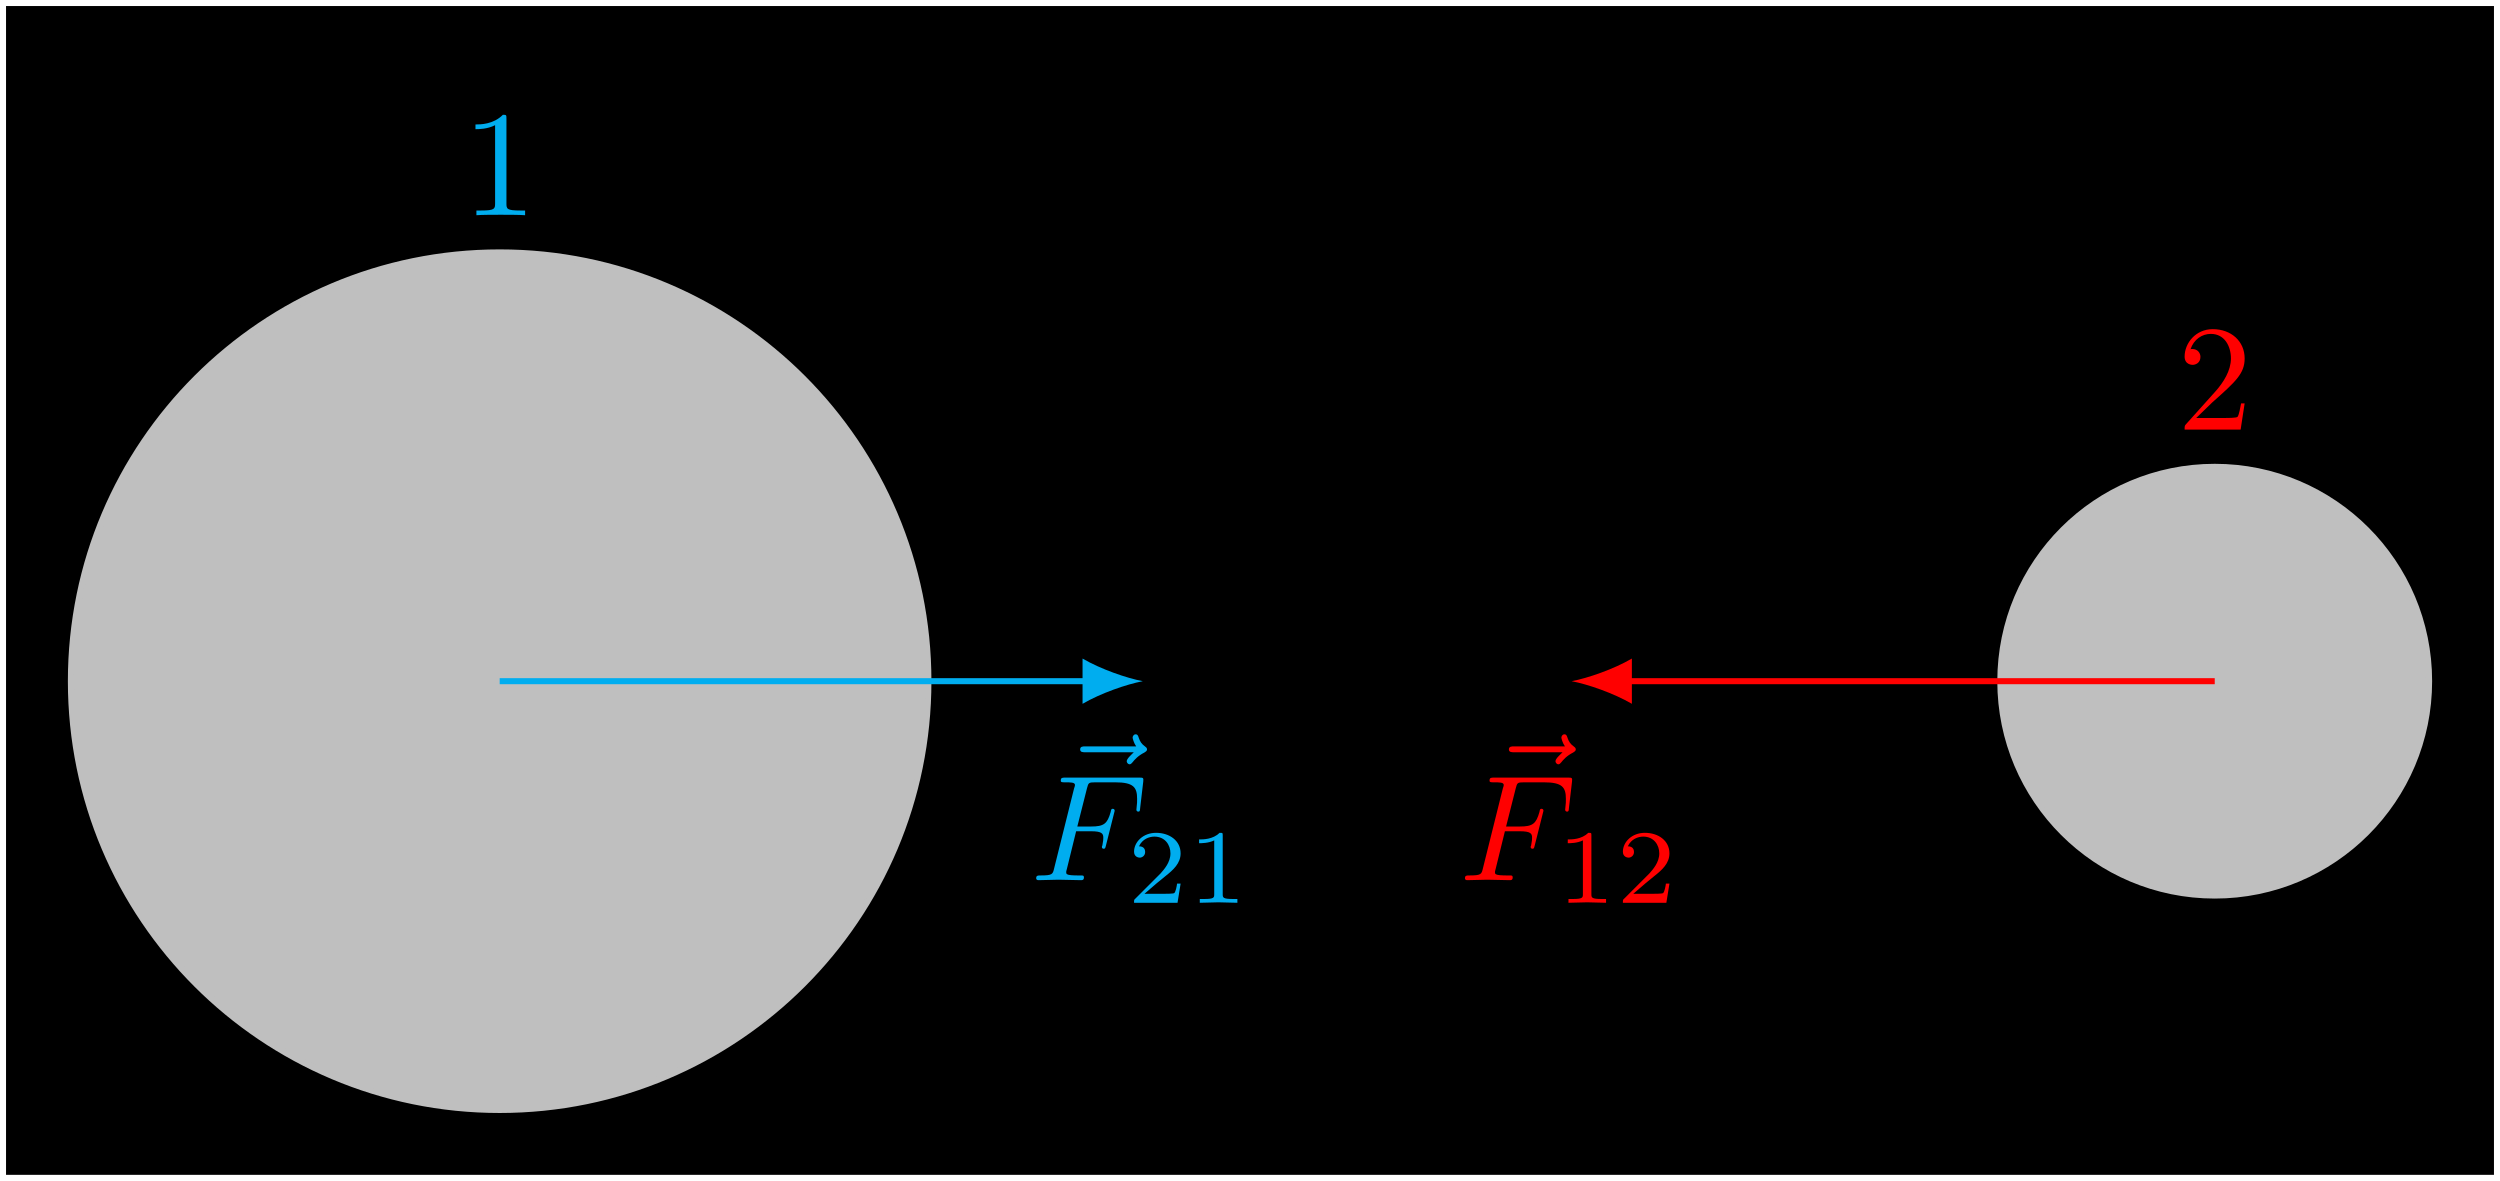
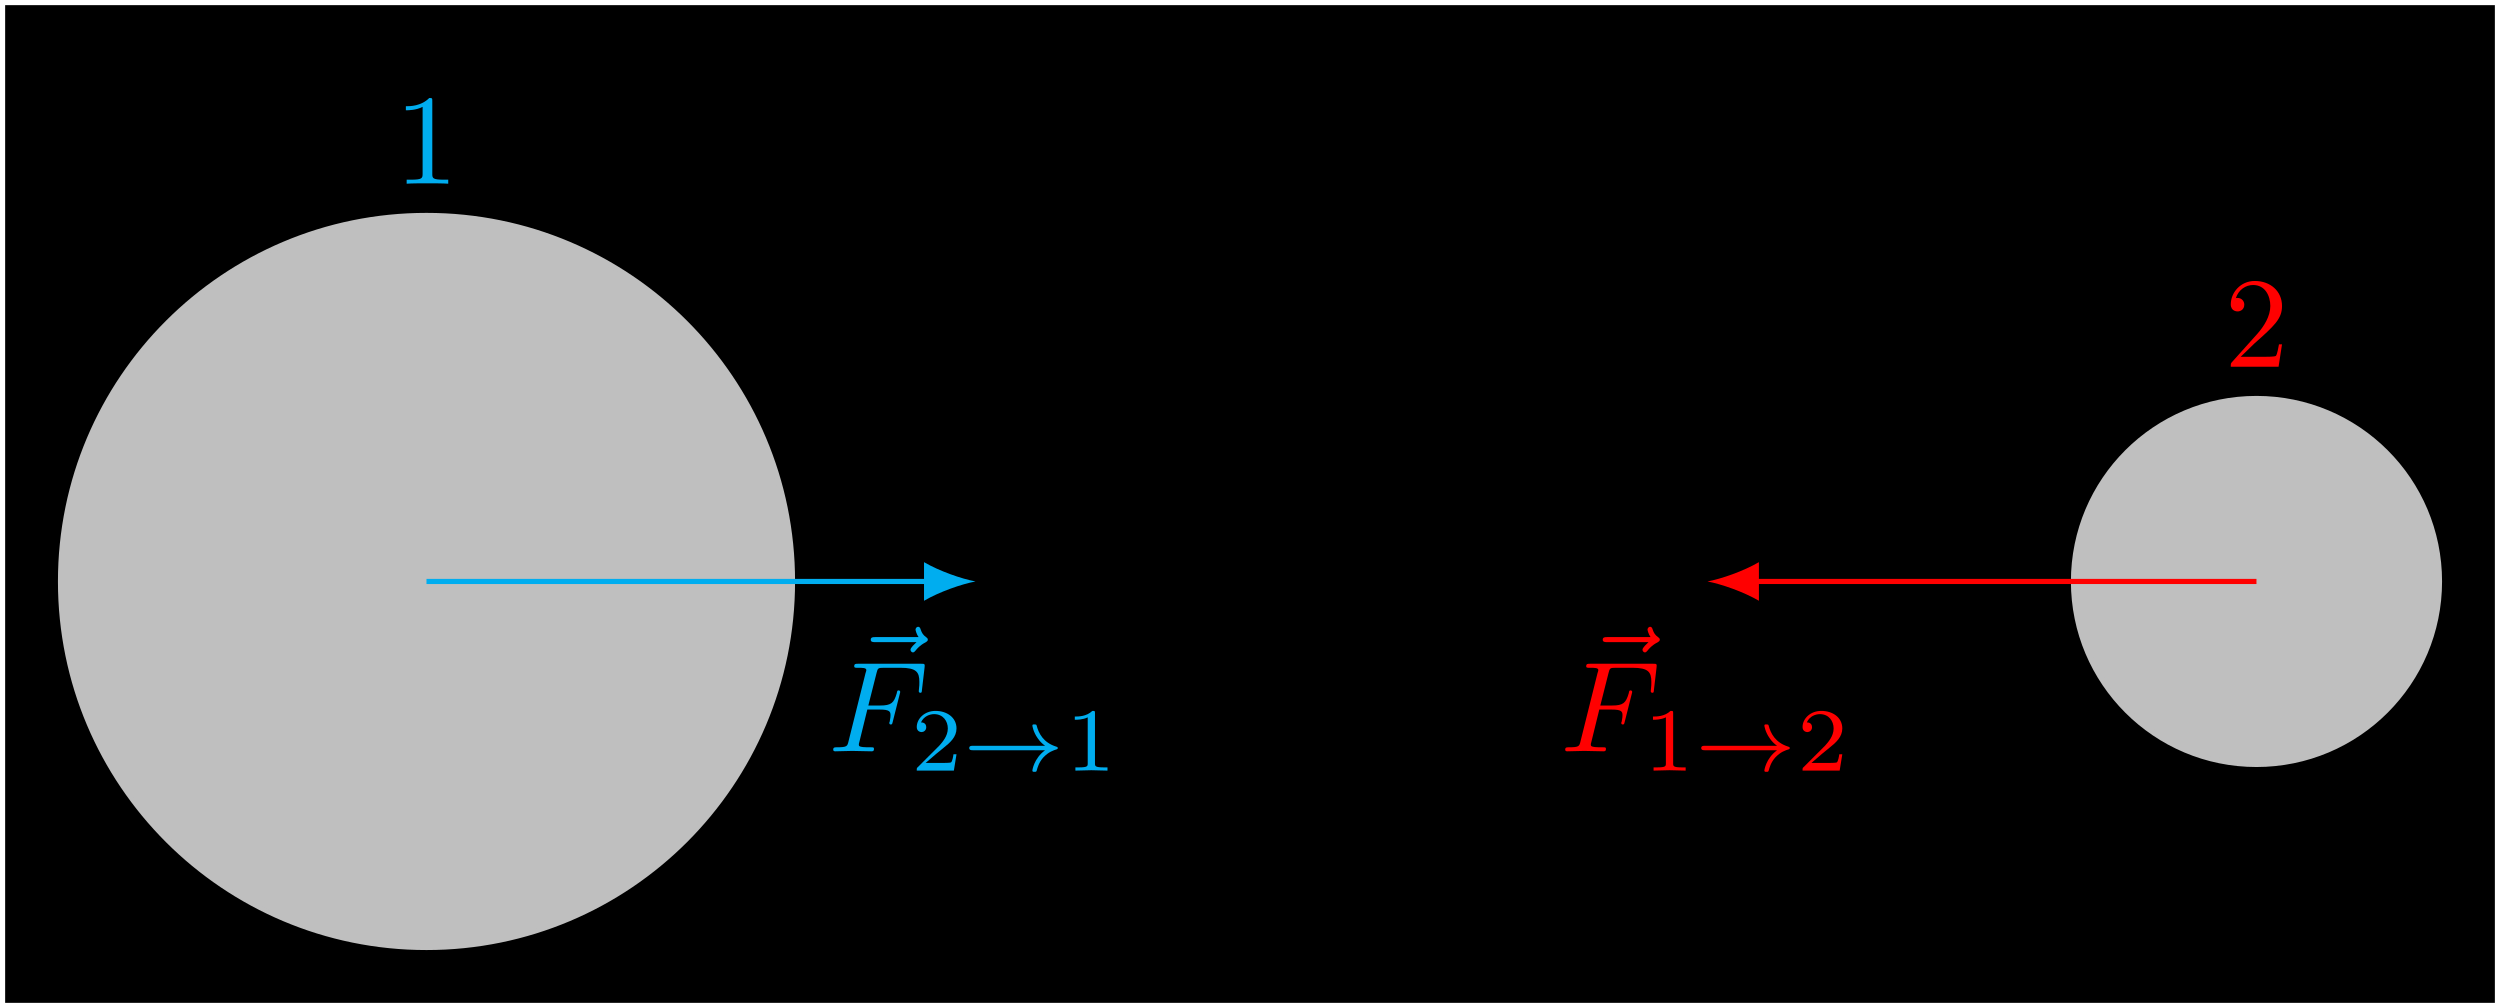
- <svg xmlns="http://www.w3.org/2000/svg" xmlns:xlink="http://www.w3.org/1999/xlink" width="165.281pt" height="78.069pt" viewBox="0 0 165.281 78.069" version="1.1">
+ <svg xmlns="http://www.w3.org/2000/svg" xmlns:xlink="http://www.w3.org/1999/xlink" width="193.628pt" height="78.069pt" viewBox="0 0 193.628 78.069" version="1.1">
  <defs>
    <g>
      <symbol overflow="visible" id="glyph0-0">
        <path style="stroke:none;" d="" />
      </symbol>
      <symbol overflow="visible" id="glyph0-1">
        <path style="stroke:none;" d="M 2.938 -6.375 C 2.938 -6.625 2.938 -6.641 2.703 -6.641 C 2.078 -6 1.203 -6 0.891 -6 L 0.891 -5.688 C 1.094 -5.688 1.672 -5.688 2.188 -5.953 L 2.188 -0.781 C 2.188 -0.422 2.156 -0.312 1.266 -0.312 L 0.953 -0.312 L 0.953 0 C 1.297 -0.031 2.156 -0.031 2.562 -0.031 C 2.953 -0.031 3.828 -0.031 4.172 0 L 4.172 -0.312 L 3.859 -0.312 C 2.953 -0.312 2.938 -0.422 2.938 -0.781 Z M 2.938 -6.375 " />
      </symbol>
      <symbol overflow="visible" id="glyph0-2">
        <path style="stroke:none;" d="M 1.266 -0.766 L 2.328 -1.797 C 3.875 -3.172 4.469 -3.703 4.469 -4.703 C 4.469 -5.844 3.578 -6.641 2.359 -6.641 C 1.234 -6.641 0.5 -5.719 0.5 -4.828 C 0.5 -4.281 1 -4.281 1.031 -4.281 C 1.203 -4.281 1.547 -4.391 1.547 -4.812 C 1.547 -5.062 1.359 -5.328 1.016 -5.328 C 0.938 -5.328 0.922 -5.328 0.891 -5.312 C 1.109 -5.969 1.656 -6.328 2.234 -6.328 C 3.141 -6.328 3.562 -5.516 3.562 -4.703 C 3.562 -3.906 3.078 -3.125 2.516 -2.5 L 0.609 -0.375 C 0.5 -0.266 0.5 -0.234 0.5 0 L 4.203 0 L 4.469 -1.734 L 4.234 -1.734 C 4.172 -1.438 4.109 -1 4 -0.844 C 3.938 -0.766 3.281 -0.766 3.062 -0.766 Z M 1.266 -0.766 " />
      </symbol>
      <symbol overflow="visible" id="glyph1-0">
        <path style="stroke:none;" d="" />
      </symbol>
      <symbol overflow="visible" id="glyph1-1">
        <path style="stroke:none;" d="M 5.359 -5.938 C 5.219 -5.797 4.891 -5.516 4.891 -5.344 C 4.891 -5.25 4.984 -5.141 5.078 -5.141 C 5.172 -5.141 5.219 -5.219 5.281 -5.281 C 5.391 -5.422 5.625 -5.703 6.062 -5.922 C 6.125 -5.969 6.234 -6.016 6.234 -6.125 C 6.234 -6.234 6.156 -6.281 6.094 -6.328 C 5.875 -6.484 5.766 -6.656 5.688 -6.891 C 5.656 -6.984 5.625 -7.125 5.484 -7.125 C 5.344 -7.125 5.281 -6.984 5.281 -6.906 C 5.281 -6.859 5.359 -6.547 5.516 -6.328 L 2.156 -6.328 C 2 -6.328 1.812 -6.328 1.812 -6.125 C 1.812 -5.938 2 -5.938 2.156 -5.938 Z M 5.359 -5.938 " />
      </symbol>
      <symbol overflow="visible" id="glyph1-2">
        <path style="stroke:none;" d="M 3.016 -3.234 L 3.984 -3.234 C 4.734 -3.234 4.812 -3.078 4.812 -2.797 C 4.812 -2.719 4.812 -2.609 4.75 -2.297 C 4.719 -2.25 4.719 -2.219 4.719 -2.188 C 4.719 -2.109 4.781 -2.078 4.828 -2.078 C 4.938 -2.078 4.938 -2.109 4.984 -2.281 L 5.531 -4.453 C 5.562 -4.562 5.562 -4.578 5.562 -4.609 C 5.562 -4.625 5.547 -4.719 5.438 -4.719 C 5.344 -4.719 5.328 -4.672 5.297 -4.5 C 5.078 -3.734 4.859 -3.547 4 -3.547 L 3.094 -3.547 L 3.734 -6.078 C 3.828 -6.438 3.844 -6.469 4.281 -6.469 L 5.594 -6.469 C 6.812 -6.469 7.047 -6.141 7.047 -5.375 C 7.047 -5.141 7.047 -5.109 7.016 -4.828 C 7 -4.703 7 -4.688 7 -4.656 C 7 -4.609 7.031 -4.531 7.125 -4.531 C 7.234 -4.531 7.234 -4.594 7.25 -4.781 L 7.453 -6.516 C 7.484 -6.781 7.438 -6.781 7.188 -6.781 L 2.297 -6.781 C 2.109 -6.781 2 -6.781 2 -6.578 C 2 -6.469 2.094 -6.469 2.281 -6.469 C 2.656 -6.469 2.938 -6.469 2.938 -6.297 C 2.938 -6.25 2.938 -6.234 2.875 -6.047 L 1.562 -0.781 C 1.469 -0.391 1.453 -0.312 0.656 -0.312 C 0.484 -0.312 0.375 -0.312 0.375 -0.125 C 0.375 0 0.5 0 0.531 0 C 0.812 0 1.562 -0.031 1.844 -0.031 C 2.172 -0.031 3 0 3.328 0 C 3.422 0 3.531 0 3.531 -0.188 C 3.531 -0.266 3.484 -0.297 3.484 -0.297 C 3.453 -0.312 3.422 -0.312 3.203 -0.312 C 2.984 -0.312 2.938 -0.312 2.688 -0.328 C 2.391 -0.359 2.359 -0.406 2.359 -0.531 C 2.359 -0.547 2.359 -0.609 2.406 -0.75 Z M 3.016 -3.234 " />
      </symbol>
      <symbol overflow="visible" id="glyph2-0">
        <path style="stroke:none;" d="" />
      </symbol>
      <symbol overflow="visible" id="glyph2-1">
        <path style="stroke:none;" d="M 3.516 -1.266 L 3.281 -1.266 C 3.266 -1.109 3.188 -0.703 3.094 -0.641 C 3.047 -0.594 2.516 -0.594 2.406 -0.594 L 1.125 -0.594 C 1.859 -1.234 2.109 -1.438 2.516 -1.766 C 3.031 -2.172 3.516 -2.609 3.516 -3.266 C 3.516 -4.109 2.781 -4.625 1.891 -4.625 C 1.031 -4.625 0.438 -4.016 0.438 -3.375 C 0.438 -3.031 0.734 -2.984 0.812 -2.984 C 0.969 -2.984 1.172 -3.109 1.172 -3.359 C 1.172 -3.484 1.125 -3.734 0.766 -3.734 C 0.984 -4.219 1.453 -4.375 1.781 -4.375 C 2.484 -4.375 2.844 -3.828 2.844 -3.266 C 2.844 -2.656 2.406 -2.188 2.188 -1.938 L 0.516 -0.266 C 0.438 -0.203 0.438 -0.188 0.438 0 L 3.312 0 Z M 3.516 -1.266 " />
      </symbol>
      <symbol overflow="visible" id="glyph2-2">
        <path style="stroke:none;" d="M 2.328 -4.438 C 2.328 -4.625 2.328 -4.625 2.125 -4.625 C 1.672 -4.188 1.047 -4.188 0.766 -4.188 L 0.766 -3.938 C 0.922 -3.938 1.391 -3.938 1.766 -4.125 L 1.766 -0.578 C 1.766 -0.344 1.766 -0.25 1.078 -0.25 L 0.812 -0.25 L 0.812 0 C 0.938 0 1.797 -0.031 2.047 -0.031 C 2.266 -0.031 3.141 0 3.297 0 L 3.297 -0.25 L 3.031 -0.25 C 2.328 -0.25 2.328 -0.344 2.328 -0.578 Z M 2.328 -4.438 " />
      </symbol>
+       <symbol overflow="visible" id="glyph3-0">
+         <path style="stroke:none;" d="" />
+       </symbol>
+       <symbol overflow="visible" id="glyph3-1">
+         <path style="stroke:none;" d="M 6.406 -1.578 C 5.531 -0.938 5.422 -0.016 5.422 -0.016 C 5.422 0.094 5.484 0.094 5.578 0.094 C 5.703 0.094 5.734 0.094 5.766 -0.031 C 5.812 -0.203 5.922 -0.641 6.281 -1.031 C 6.688 -1.453 7.031 -1.562 7.328 -1.656 C 7.359 -1.672 7.391 -1.703 7.391 -1.734 C 7.391 -1.812 7.359 -1.828 7.266 -1.859 C 6.266 -2.172 5.906 -2.891 5.75 -3.5 C 5.734 -3.578 5.672 -3.578 5.578 -3.578 C 5.484 -3.578 5.422 -3.578 5.422 -3.484 C 5.422 -3.469 5.484 -3 5.828 -2.516 C 5.984 -2.281 6.188 -2.078 6.406 -1.922 L 0.812 -1.922 C 0.703 -1.922 0.531 -1.922 0.531 -1.75 C 0.531 -1.578 0.703 -1.578 0.812 -1.578 Z M 6.406 -1.578 " />
+       </symbol>
    </g>
    <clipPath id="clip1">
-       <path d="M 0 0 L 165.281 0 L 165.281 78 L 0 78 Z M 0 0 " />
+       <path d="M 0 0 L 193.629 0 L 193.629 78 L 0 78 Z M 0 0 " />
    </clipPath>
    <clipPath id="clip2">
-       <path d="M 0 0 L 165.281 0 L 165.281 78 L 0 78 Z M 0 0 " />
+       <path d="M 0 0 L 193.629 0 L 193.629 78 L 0 78 Z M 0 0 " />
    </clipPath>
    <clipPath id="clip3">
      <path d="M 0 11 L 68 11 L 68 78.07 L 0 78.07 Z M 0 11 " />
    </clipPath>
    <clipPath id="clip4">
-       <path d="M 126 25 L 165.281 25 L 165.281 65 L 126 65 Z M 126 25 " />
+       <path d="M 154 25 L 193.629 25 L 193.629 65 L 154 65 Z M 154 25 " />
    </clipPath>
  </defs>
  <g id="surface1">
    <g clip-path="url(#clip1)" clip-rule="nonzero">
-       <path style=" stroke:none;fill-rule:nonzero;fill:rgb(0%,0%,0%);fill-opacity:1;" d="M 0.199 77.871 L 0.199 0.199 L 165.082 0.199 L 165.082 77.871 Z M 0.199 77.871 " />
+       <path style=" stroke:none;fill-rule:nonzero;fill:rgb(0%,0%,0%);fill-opacity:1;" d="M 0.199 77.871 L 0.199 0.199 L 193.43 0.199 L 193.43 77.871 Z M 0.199 77.871 " />
    </g>
-     <path style="fill:none;stroke-width:0.399;stroke-linecap:butt;stroke-linejoin:miter;stroke:rgb(100%,100%,100%);stroke-opacity:1;stroke-miterlimit:10;" d="M -89.528 -32.836 L -89.528 44.836 L 75.355 44.836 L 75.355 -32.836 Z M -89.528 -32.836 " transform="matrix(1,0,0,-1,89.727,45.035)" />
+     <path style="fill:none;stroke-width:0.399;stroke-linecap:butt;stroke-linejoin:miter;stroke:rgb(100%,100%,100%);stroke-opacity:1;stroke-miterlimit:10;" d="M -103.701 -32.836 L -103.701 44.836 L 89.53 44.836 L 89.53 -32.836 Z M -103.701 -32.836 " transform="matrix(1,0,0,-1,103.9,45.035)" />
    <g clip-path="url(#clip2)" clip-rule="nonzero">
-       <path style=" stroke:none;fill-rule:nonzero;fill:rgb(0%,0%,0%);fill-opacity:1;" d="M 0.199 77.871 L 0.199 0.199 L 165.082 0.199 L 165.082 77.871 Z M 0.199 77.871 " />
+       <path style=" stroke:none;fill-rule:nonzero;fill:rgb(0%,0%,0%);fill-opacity:1;" d="M 0.199 77.871 L 0.199 0.199 L 193.43 0.199 L 193.43 77.871 Z M 0.199 77.871 " />
    </g>
-     <path style="fill:none;stroke-width:0.399;stroke-linecap:butt;stroke-linejoin:miter;stroke:rgb(100%,100%,100%);stroke-opacity:1;stroke-miterlimit:10;" d="M -89.528 -32.836 L -89.528 44.836 L 75.355 44.836 L 75.355 -32.836 Z M -89.528 -32.836 " transform="matrix(1,0,0,-1,89.727,45.035)" />
-     <path style=" stroke:none;fill-rule:nonzero;fill:rgb(75%,75%,75%);fill-opacity:1;" d="M 61.379 45.035 C 61.379 29.379 48.688 16.688 33.035 16.688 C 17.379 16.688 4.688 29.379 4.688 45.035 C 4.688 60.691 17.379 73.383 33.035 73.383 C 48.688 73.383 61.379 60.691 61.379 45.035 Z M 61.379 45.035 " />
+     <path style="fill:none;stroke-width:0.399;stroke-linecap:butt;stroke-linejoin:miter;stroke:rgb(100%,100%,100%);stroke-opacity:1;stroke-miterlimit:10;" d="M -103.701 -32.836 L -103.701 44.836 L 89.53 44.836 L 89.53 -32.836 Z M -103.701 -32.836 " transform="matrix(1,0,0,-1,103.9,45.035)" />
+     <path style=" stroke:none;fill-rule:nonzero;fill:rgb(75%,75%,75%);fill-opacity:1;" d="M 61.379 45.035 C 61.379 29.379 48.688 16.688 33.031 16.688 C 17.379 16.688 4.688 29.379 4.688 45.035 C 4.688 60.691 17.379 73.383 33.031 73.383 C 48.688 73.383 61.379 60.691 61.379 45.035 Z M 61.379 45.035 " />
    <g clip-path="url(#clip3)" clip-rule="nonzero">
-       <path style="fill:none;stroke-width:0.399;stroke-linecap:butt;stroke-linejoin:miter;stroke:rgb(75%,75%,75%);stroke-opacity:1;stroke-miterlimit:10;" d="M -28.348 -0 C -28.348 15.656 -41.039 28.348 -56.692 28.348 C -72.348 28.348 -85.04 15.656 -85.04 -0 C -85.04 -15.656 -72.348 -28.348 -56.692 -28.348 C -41.039 -28.348 -28.348 -15.656 -28.348 -0 Z M -28.348 -0 " transform="matrix(1,0,0,-1,89.727,45.035)" />
+       <path style="fill:none;stroke-width:0.399;stroke-linecap:butt;stroke-linejoin:miter;stroke:rgb(75%,75%,75%);stroke-opacity:1;stroke-miterlimit:10;" d="M -42.521 -0 C -42.521 15.656 -55.212 28.348 -70.869 28.348 C -86.521 28.348 -99.213 15.656 -99.213 -0 C -99.213 -15.656 -86.521 -28.348 -70.869 -28.348 C -55.212 -28.348 -42.521 -15.656 -42.521 -0 Z M -42.521 -0 " transform="matrix(1,0,0,-1,103.9,45.035)" />
    </g>
-     <path style=" stroke:none;fill-rule:nonzero;fill:rgb(75%,75%,75%);fill-opacity:1;" d="M 160.594 45.035 C 160.594 37.207 154.25 30.863 146.422 30.863 C 138.594 30.863 132.246 37.207 132.246 45.035 C 132.246 52.863 138.594 59.207 146.422 59.207 C 154.25 59.207 160.594 52.863 160.594 45.035 Z M 160.594 45.035 " />
+     <path style=" stroke:none;fill-rule:nonzero;fill:rgb(75%,75%,75%);fill-opacity:1;" d="M 188.941 45.035 C 188.941 37.207 182.594 30.863 174.766 30.863 C 166.938 30.863 160.594 37.207 160.594 45.035 C 160.594 52.863 166.938 59.207 174.766 59.207 C 182.594 59.207 188.941 52.863 188.941 45.035 Z M 188.941 45.035 " />
    <g clip-path="url(#clip4)" clip-rule="nonzero">
-       <path style="fill:none;stroke-width:0.399;stroke-linecap:butt;stroke-linejoin:miter;stroke:rgb(75%,75%,75%);stroke-opacity:1;stroke-miterlimit:10;" d="M 70.867 -0 C 70.867 7.828 64.523 14.172 56.695 14.172 C 48.867 14.172 42.519 7.828 42.519 -0 C 42.519 -7.828 48.867 -14.172 56.695 -14.172 C 64.523 -14.172 70.867 -7.828 70.867 -0 Z M 70.867 -0 " transform="matrix(1,0,0,-1,89.727,45.035)" />
+       <path style="fill:none;stroke-width:0.399;stroke-linecap:butt;stroke-linejoin:miter;stroke:rgb(75%,75%,75%);stroke-opacity:1;stroke-miterlimit:10;" d="M 85.041 -0 C 85.041 7.828 78.694 14.172 70.866 14.172 C 63.038 14.172 56.694 7.828 56.694 -0 C 56.694 -7.828 63.038 -14.172 70.866 -14.172 C 78.694 -14.172 85.041 -7.828 85.041 -0 Z M 85.041 -0 " transform="matrix(1,0,0,-1,103.9,45.035)" />
    </g>
    <g style="fill:rgb(0%,67.839%,93.729%);fill-opacity:1;">
      <use xlink:href="#glyph0-1" x="30.544" y="14.229" />
    </g>
    <g style="fill:rgb(100%,0%,0%);fill-opacity:1;">
-       <use xlink:href="#glyph0-2" x="143.93" y="28.402" />
+       <use xlink:href="#glyph0-2" x="172.276" y="28.402" />
    </g>
-     <path style="fill:none;stroke-width:0.399;stroke-linecap:butt;stroke-linejoin:miter;stroke:rgb(0%,67.839%,93.729%);stroke-opacity:1;stroke-miterlimit:10;" d="M -56.692 -0 L -17.758 -0 " transform="matrix(1,0,0,-1,89.727,45.035)" />
-     <path style=" stroke:none;fill-rule:nonzero;fill:rgb(0%,67.839%,93.729%);fill-opacity:1;" d="M 75.555 45.035 C 74.492 44.836 72.766 44.238 71.57 43.539 L 71.57 46.531 C 72.766 45.832 74.492 45.234 75.555 45.035 " />
+     <path style="fill:none;stroke-width:0.399;stroke-linecap:butt;stroke-linejoin:miter;stroke:rgb(0%,67.839%,93.729%);stroke-opacity:1;stroke-miterlimit:10;" d="M -70.869 -0 L -31.935 -0 " transform="matrix(1,0,0,-1,103.9,45.035)" />
+     <path style=" stroke:none;fill-rule:nonzero;fill:rgb(0%,67.839%,93.729%);fill-opacity:1;" d="M 75.555 45.035 C 74.492 44.836 72.762 44.238 71.566 43.539 L 71.566 46.531 C 72.762 45.832 74.492 45.234 75.555 45.035 " />
    <g style="fill:rgb(0%,67.839%,93.729%);fill-opacity:1;">
-       <use xlink:href="#glyph1-1" x="69.599" y="55.672" />
+       <use xlink:href="#glyph1-1" x="65.628" y="55.672" />
    </g>
    <g style="fill:rgb(0%,67.839%,93.729%);fill-opacity:1;">
-       <use xlink:href="#glyph1-2" x="68.13" y="58.19" />
+       <use xlink:href="#glyph1-2" x="64.159" y="58.19" />
    </g>
    <g style="fill:rgb(0%,67.839%,93.729%);fill-opacity:1;">
-       <use xlink:href="#glyph2-1" x="74.537" y="59.685" />
-       <use xlink:href="#glyph2-2" x="78.509" y="59.685" />
+       <use xlink:href="#glyph2-1" x="70.566" y="59.685" />
    </g>
-     <path style="fill:none;stroke-width:0.399;stroke-linecap:butt;stroke-linejoin:miter;stroke:rgb(100%,0%,0%);stroke-opacity:1;stroke-miterlimit:10;" d="M 56.695 -0 L 17.761 -0 " transform="matrix(1,0,0,-1,89.727,45.035)" />
-     <path style=" stroke:none;fill-rule:nonzero;fill:rgb(100%,0%,0%);fill-opacity:1;" d="M 103.902 45.035 C 104.965 45.234 106.691 45.832 107.887 46.531 L 107.887 43.539 C 106.691 44.238 104.965 44.836 103.902 45.035 " />
+     <g style="fill:rgb(0%,67.839%,93.729%);fill-opacity:1;">
+       <use xlink:href="#glyph3-1" x="74.537" y="59.685" />
+     </g>
+     <g style="fill:rgb(0%,67.839%,93.729%);fill-opacity:1;">
+       <use xlink:href="#glyph2-2" x="82.479" y="59.685" />
+     </g>
+     <path style="fill:none;stroke-width:0.399;stroke-linecap:butt;stroke-linejoin:miter;stroke:rgb(100%,0%,0%);stroke-opacity:1;stroke-miterlimit:10;" d="M 70.866 -0 L 31.932 -0 " transform="matrix(1,0,0,-1,103.9,45.035)" />
+     <path style=" stroke:none;fill-rule:nonzero;fill:rgb(100%,0%,0%);fill-opacity:1;" d="M 132.246 45.035 C 133.309 45.234 135.035 45.832 136.23 46.531 L 136.23 43.539 C 135.035 44.238 133.309 44.836 132.246 45.035 " />
    <g style="fill:rgb(100%,0%,0%);fill-opacity:1;">
-       <use xlink:href="#glyph1-1" x="97.945" y="55.672" />
+       <use xlink:href="#glyph1-1" x="122.321" y="55.672" />
    </g>
    <g style="fill:rgb(100%,0%,0%);fill-opacity:1;">
-       <use xlink:href="#glyph1-2" x="96.477" y="58.19" />
+       <use xlink:href="#glyph1-2" x="120.852" y="58.19" />
    </g>
    <g style="fill:rgb(100%,0%,0%);fill-opacity:1;">
-       <use xlink:href="#glyph2-2" x="102.883" y="59.685" />
-       <use xlink:href="#glyph2-1" x="106.855" y="59.685" />
+       <use xlink:href="#glyph2-2" x="127.259" y="59.685" />
+     </g>
+     <g style="fill:rgb(100%,0%,0%);fill-opacity:1;">
+       <use xlink:href="#glyph3-1" x="131.23" y="59.685" />
+     </g>
+     <g style="fill:rgb(100%,0%,0%);fill-opacity:1;">
+       <use xlink:href="#glyph2-1" x="139.172" y="59.685" />
    </g>
  </g>
</svg>
